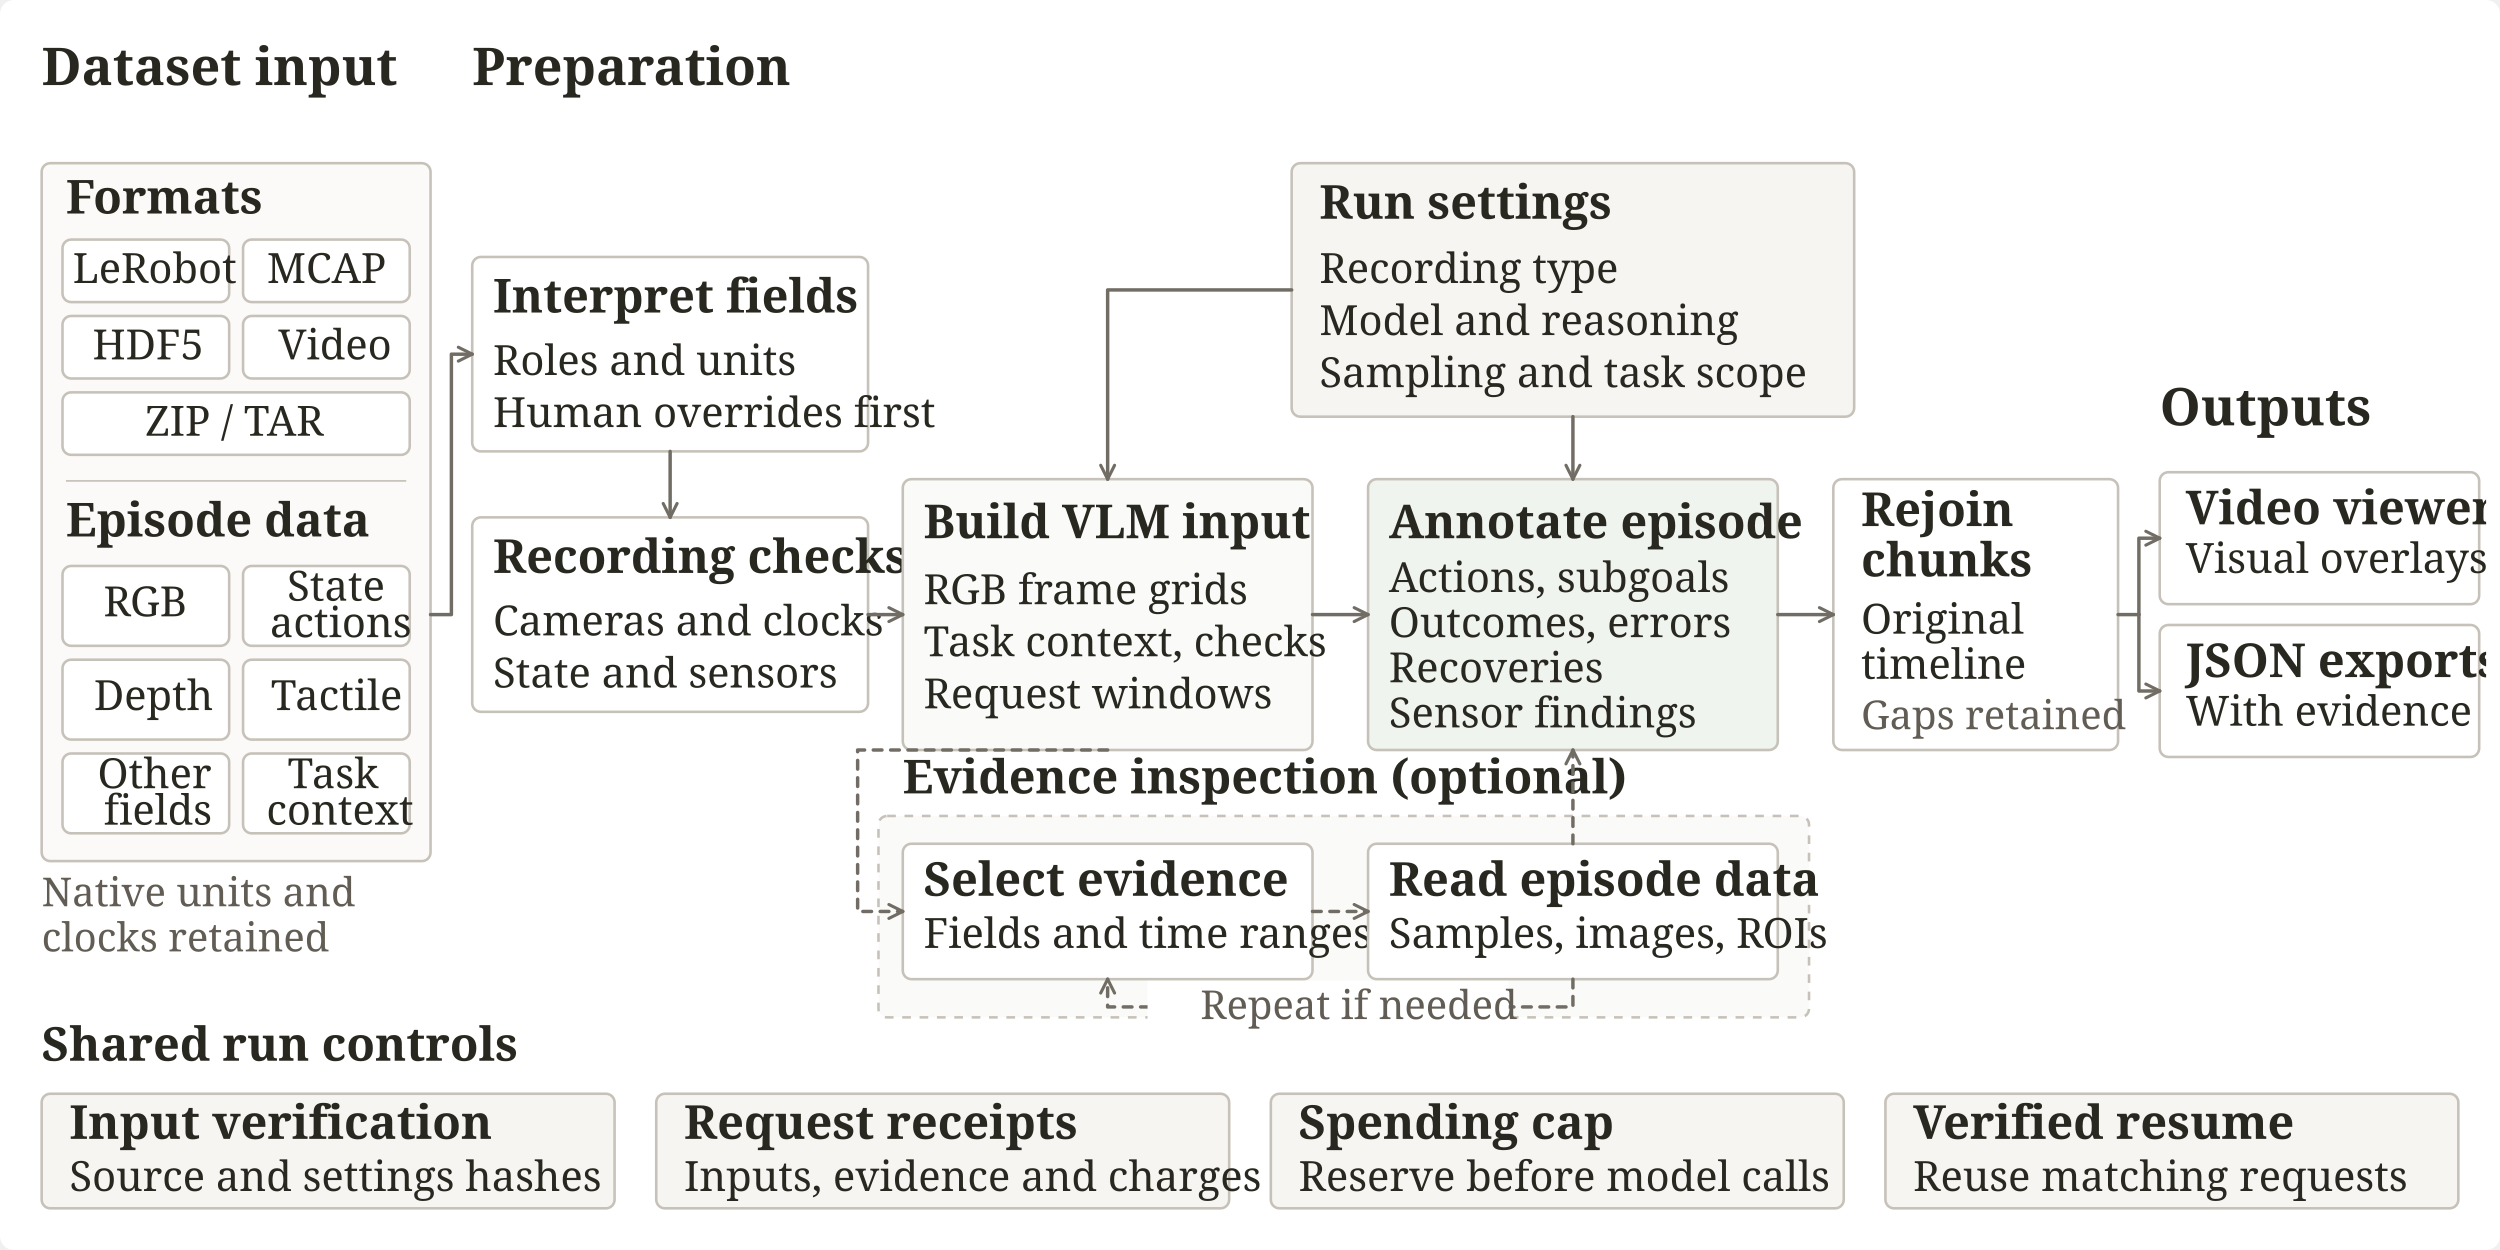
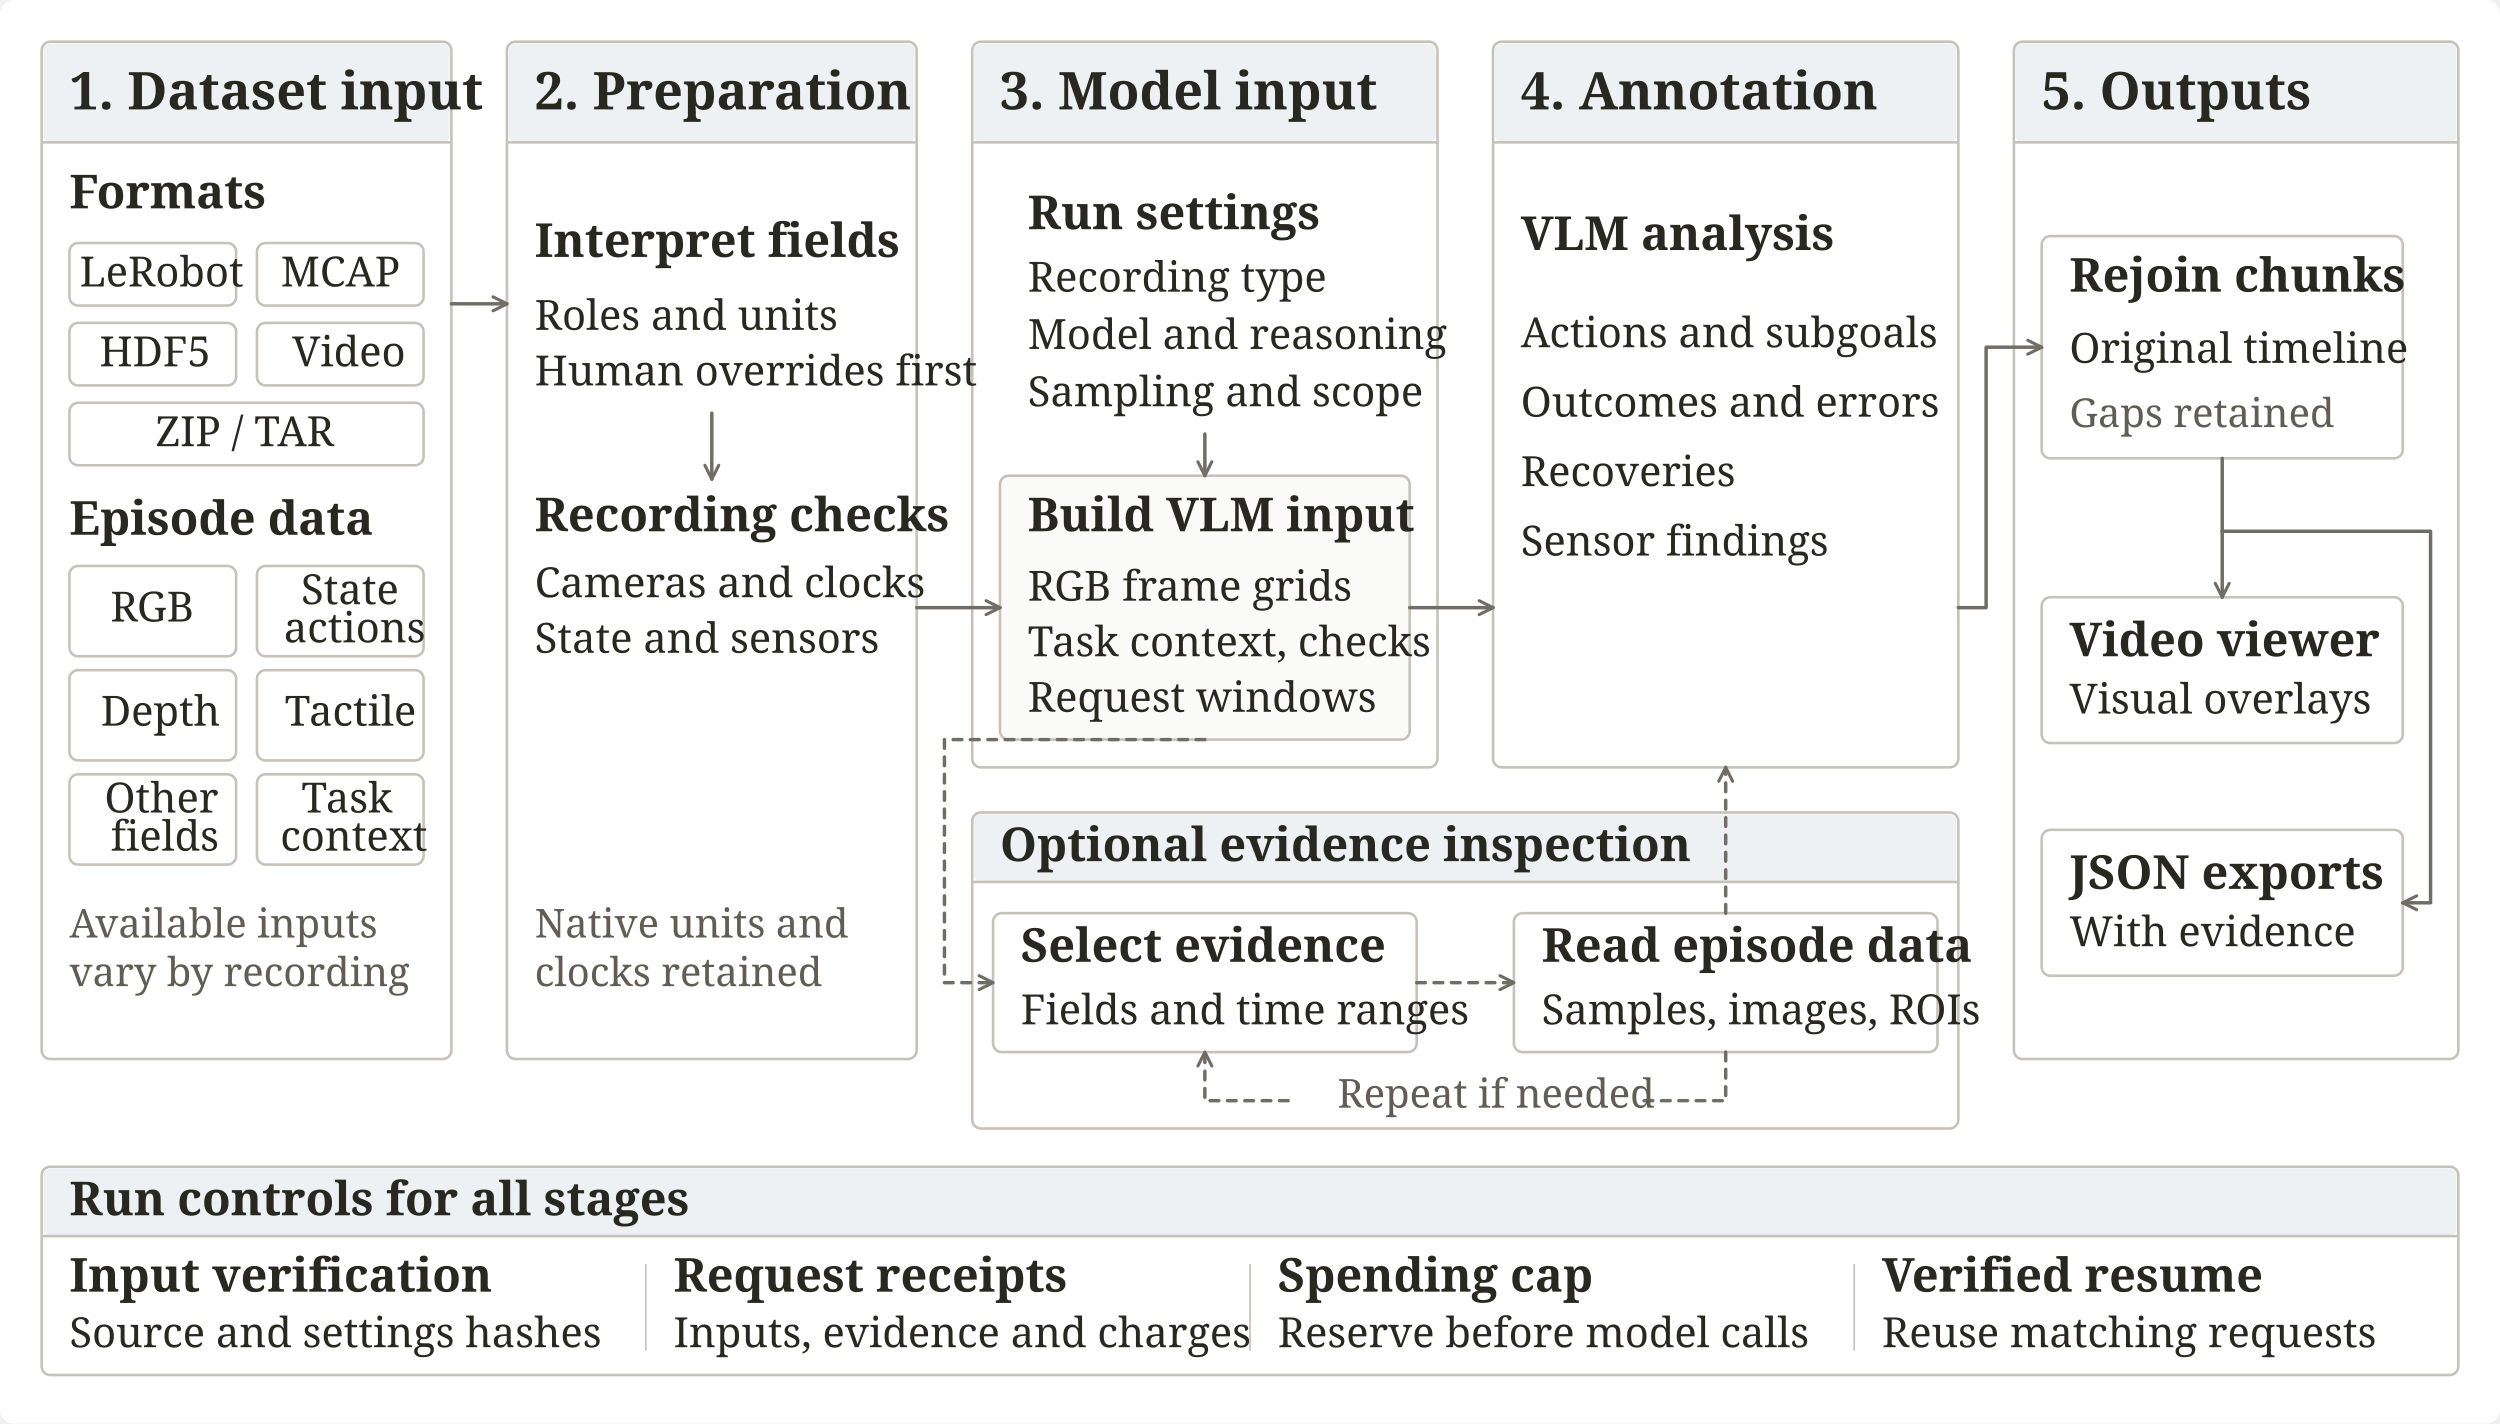
- <svg xmlns="http://www.w3.org/2000/svg" width="900" height="450" viewBox="0 0 1440 720" role="img" aria-labelledby="title description">
+ <svg xmlns="http://www.w3.org/2000/svg" width="1100" height="626.389" viewBox="0 0 1440 820" role="img" aria-labelledby="title description">
  <defs>
    <clipPath id="canvas">
-       <rect x="8" y="8" width="1424" height="704" />
+       <rect x="8" y="8" width="1424" height="804" />
    </clipPath>
    <marker id="arrow" viewBox="0 0 10 10" refX="9" refY="5" markerWidth="10" markerHeight="10" markerUnits="userSpaceOnUse" orient="auto">
      <path d="M1 1 L9 5 L1 9" fill="none" stroke="#716d64" stroke-width="1.8" stroke-linecap="round" stroke-linejoin="round" />
    </marker>
  </defs>
  <style>
+ svg {max-width:100%;height:auto;aspect-ratio:1440/820}
text {font-family:'EB Garamond',Georgia,serif;fill:#292820;font-weight:400}
.stage {font-size:30px;font-weight:600}
.heading {font-size:27px;font-weight:600}
.body {font-size:24px}
.caption {font-size:23px;fill:#625d54}
.edge {fill:none;stroke:#716d64;stroke-width:2;stroke-linejoin:round;stroke-linecap:round}
.optional {stroke-dasharray:5 5}
- .packet {fill:#245d7b}
- @media (prefers-reduced-motion:reduce) {.packet {display:none}}
+ .flow {fill:none;stroke:#245d7b;stroke-width:3.5;stroke-linecap:round;stroke-linejoin:round}
+ @media (prefers-reduced-motion:reduce) {.flow {display:none}}
</style>
-   <rect width="1440" height="720" fill="#fff" rx="8" />
+   <rect width="1440" height="820" fill="#fff" rx="8" />
  <g clip-path="url(#canvas)">
-     <text x="24.000" y="49" class="stage" data-width="224">Dataset input</text>
-     <text x="272.000" y="49" class="stage" data-width="228">Preparation</text>
-     <text x="1244.000" y="245" class="stage" data-width="184">Outputs</text>
-     <rect id="dataset" x="24" y="94" width="224" height="402" rx="5" fill="#fbfaf8" stroke="#c7c2b9" stroke-width="1.5" />
-     <text x="38.000" y="123" class="heading" data-width="196">Formats</text>
-     <rect id="format-0" x="36" y="138" width="96" height="36" rx="5" fill="#fff" stroke="#c7c2b9" stroke-width="1.5" />
-     <text x="41.928" y="163" class="body" data-width="86">LeRobot</text>
-     <rect id="format-1" x="140" y="138" width="96" height="36" rx="5" fill="#fff" stroke="#c7c2b9" stroke-width="1.5" />
-     <text x="153.740" y="163" class="body" data-width="86">MCAP</text>
-     <rect id="format-2" x="36" y="182" width="96" height="36" rx="5" fill="#fff" stroke="#c7c2b9" stroke-width="1.5" />
-     <text x="53.328" y="207" class="body" data-width="86">HDF5</text>
-     <rect id="format-3" x="140" y="182" width="96" height="36" rx="5" fill="#fff" stroke="#c7c2b9" stroke-width="1.5" />
-     <text x="160.304" y="207" class="body" data-width="86">Video</text>
-     <rect id="format-4" x="36" y="226" width="200" height="36" rx="5" fill="#fff" stroke="#c7c2b9" stroke-width="1.5" />
-     <text x="83.572" y="251" class="body" data-width="190">ZIP / TAR</text>
-     <path d="M38 277 H234" stroke="#c7c2b9" stroke-width="1" />
-     <text x="38.000" y="309" class="heading" data-width="196">Episode data</text>
-     <rect id="modality-0" x="36" y="326" width="96" height="46" rx="5" fill="#fff" stroke="#c7c2b9" stroke-width="1.5" />
-     <text x="59.652" y="355" class="body" data-width="86">RGB</text>
-     <rect id="modality-1" x="140" y="326" width="96" height="46" rx="5" fill="#fff" stroke="#c7c2b9" stroke-width="1.5" />
-     <text x="165.416" y="346" class="body" data-width="86">State</text>
-     <text x="155.468" y="367" class="body" data-width="86">actions</text>
-     <rect id="modality-2" x="36" y="380" width="96" height="46" rx="5" fill="#fff" stroke="#c7c2b9" stroke-width="1.5" />
-     <text x="54.096" y="409" class="body" data-width="86">Depth</text>
-     <rect id="modality-3" x="140" y="380" width="96" height="46" rx="5" fill="#fff" stroke="#c7c2b9" stroke-width="1.5" />
-     <text x="156.020" y="409" class="body" data-width="86">Tactile</text>
-     <rect id="modality-4" x="36" y="434" width="96" height="46" rx="5" fill="#fff" stroke="#c7c2b9" stroke-width="1.5" />
-     <text x="56.208" y="454" class="body" data-width="86">Other</text>
-     <text x="59.736" y="475" class="body" data-width="86">fields</text>
-     <rect id="modality-5" x="140" y="434" width="96" height="46" rx="5" fill="#fff" stroke="#c7c2b9" stroke-width="1.5" />
-     <text x="165.668" y="454" class="body" data-width="86">Task</text>
-     <text x="153.464" y="475" class="body" data-width="86">context</text>
-     <text x="24.000" y="522" class="caption" data-width="204">Native units and</text>
-     <text x="24.000" y="548" class="caption" data-width="204">clocks retained</text>
-     <rect id="interpret" x="272" y="148" width="228" height="112" rx="5" fill="#fff" stroke="#c7c2b9" stroke-width="1.5" />
-     <text x="284.000" y="180" class="heading" data-width="204">Interpret fields</text>
-     <text x="284.000" y="216" class="body" data-width="204">Roles and units</text>
-     <text x="284.000" y="246" class="body" data-width="204">Human overrides first</text>
-     <rect id="checks" x="272" y="298" width="228" height="112" rx="5" fill="#fff" stroke="#c7c2b9" stroke-width="1.5" />
-     <text x="284.000" y="330" class="heading" data-width="204">Recording checks</text>
-     <text x="284.000" y="366" class="body" data-width="204">Cameras and clocks</text>
-     <text x="284.000" y="396" class="body" data-width="204">State and sensors</text>
-     <rect id="settings" x="744" y="94" width="324" height="146" rx="5" fill="#f6f5f1" stroke="#c7c2b9" stroke-width="1.5" />
-     <text x="760.000" y="126" class="heading" data-width="292">Run settings</text>
-     <text x="760.000" y="163" class="body" data-width="292">Recording type</text>
-     <text x="760.000" y="193" class="body" data-width="292">Model and reasoning</text>
-     <text x="760.000" y="223" class="body" data-width="292">Sampling and task scope</text>
-     <rect id="request" x="520" y="276" width="236" height="156" rx="5" fill="#fafbf9" stroke="#c7c2b9" stroke-width="1.5" />
-     <text x="532.000" y="310" class="heading" data-width="212">Build VLM input</text>
-     <text x="532.000" y="348" class="body" data-width="212">RGB frame grids</text>
-     <text x="532.000" y="378" class="body" data-width="212">Task context, checks</text>
-     <text x="532.000" y="408" class="body" data-width="212">Request windows</text>
-     <rect id="annotate" x="788" y="276" width="236" height="156" rx="5" fill="#f0f4ef" stroke="#c7c2b9" stroke-width="1.5" />
-     <text x="800.000" y="310" class="heading" data-width="212">Annotate episode</text>
-     <text x="800.000" y="341" class="body" data-width="212">Actions, subgoals</text>
-     <text x="800.000" y="367" class="body" data-width="212">Outcomes, errors</text>
-     <text x="800.000" y="393" class="body" data-width="212">Recoveries</text>
-     <text x="800.000" y="419" class="body" data-width="212">Sensor findings</text>
-     <rect id="stitch" x="1056" y="276" width="164" height="156" rx="5" fill="#fff" stroke="#c7c2b9" stroke-width="1.5" />
-     <text x="1072.000" y="303" class="heading" data-width="132">Rejoin</text>
-     <text x="1072.000" y="332" class="heading" data-width="132">chunks</text>
-     <text x="1072.000" y="365" class="body" data-width="132">Original</text>
-     <text x="1072.000" y="391" class="body" data-width="132">timeline</text>
-     <text x="1072.000" y="420" class="caption" data-width="132">Gaps retained</text>
-     <rect id="viewer" x="1244" y="272" width="184" height="76" rx="5" fill="#fff" stroke="#c7c2b9" stroke-width="1.5" />
-     <text x="1259.000" y="302" class="heading" data-width="154">Video viewer</text>
-     <text x="1259.000" y="330" class="body" data-width="154">Visual overlays</text>
-     <rect id="json" x="1244" y="360" width="184" height="76" rx="5" fill="#fff" stroke="#c7c2b9" stroke-width="1.5" />
-     <text x="1259.000" y="390" class="heading" data-width="154">JSON exports</text>
-     <text x="1259.000" y="418" class="body" data-width="154">With evidence</text>
-     <path id="ingest-interpret" d="M248 354 L260 354 L260 204 L272 204" class="edge" marker-end="url(#arrow)" />
-     <circle class="packet" r="5.5">
-       <animateMotion dur="1.491s" repeatCount="indefinite" path="M248 354 L260 354 L260 204 L262 204" />
-     </circle>
-     <path id="interpret-check" d="M386 260 L386 298" class="edge" marker-end="url(#arrow)" />
-     <circle class="packet" r="5.5">
-       <animateMotion dur="0.800s" repeatCount="indefinite" path="M386 260 L386 288" />
-     </circle>
-     <path id="checks-request" d="M500 354 L520 354" class="edge" marker-end="url(#arrow)" />
-     <circle class="packet" r="5.5">
-       <animateMotion dur="0.800s" repeatCount="indefinite" path="M500 354 L510 354" />
-     </circle>
-     <path id="settings-request" d="M744 167 L638 167 L638 276" class="edge" marker-end="url(#arrow)" />
-     <path id="settings-annotation" d="M906 240 L906 276" class="edge" marker-end="url(#arrow)" />
-     <path id="request-annotation" d="M756 354 L788 354" class="edge" marker-end="url(#arrow)" />
-     <circle class="packet" r="5.5">
-       <animateMotion dur="0.800s" repeatCount="indefinite" path="M756 354 L778 354" />
-     </circle>
-     <path id="annotation-timeline" d="M1024 354 L1056 354" class="edge" marker-end="url(#arrow)" />
-     <circle class="packet" r="5.5">
-       <animateMotion dur="0.800s" repeatCount="indefinite" path="M1024 354 L1046 354" />
-     </circle>
-     <path id="timeline-fork" d="M1220 354 L1232 354" class="edge" />
-     <path id="fork-viewer" d="M1232 354 L1232 310 L1244 310" class="edge" marker-end="url(#arrow)" />
-     <circle class="packet" r="5.5">
-       <animateMotion dur="0.800s" repeatCount="indefinite" path="M1232 354 L1232 310 L1234 310" />
-     </circle>
-     <path id="fork-json" d="M1232 354 L1232 398 L1244 398" class="edge" marker-end="url(#arrow)" />
-     <circle class="packet" r="5.5">
-       <animateMotion dur="0.800s" repeatCount="indefinite" path="M1232 354 L1232 398 L1234 398" />
-     </circle>
-     <rect id="inspection-group" x="506" y="470" width="536" height="116" rx="5" fill="#fafbf9" stroke="#c7c2b9" stroke-width="1.5" stroke-dasharray="5 5" />
-     <text x="520.000" y="457" class="heading" data-width="506">Evidence inspection (optional)</text>
-     <rect id="select" x="520" y="486" width="236" height="78" rx="5" fill="#fff" stroke="#c7c2b9" stroke-width="1.5" />
-     <text x="532.000" y="516" class="heading" data-width="212">Select evidence</text>
-     <text x="532.000" y="546" class="body" data-width="212">Fields and time ranges</text>
-     <rect id="read" x="788" y="486" width="236" height="78" rx="5" fill="#fff" stroke="#c7c2b9" stroke-width="1.5" />
-     <text x="800.000" y="516" class="heading" data-width="212">Read episode data</text>
-     <text x="800.000" y="546" class="body" data-width="212">Samples, images, ROIs</text>
-     <path id="request-selection" d="M638 432 L494 432 L494 525 L520 525" class="edge optional" marker-end="url(#arrow)" />
-     <circle class="packet" r="5.5">
-       <animateMotion dur="2.300s" repeatCount="indefinite" path="M638 432 L494 432 L494 525 L510 525" />
-     </circle>
-     <path id="selection-read" d="M756 525 L788 525" class="edge optional" marker-end="url(#arrow)" />
-     <circle class="packet" r="5.5">
-       <animateMotion dur="0.800s" repeatCount="indefinite" path="M756 525 L778 525" />
-     </circle>
-     <path id="read-annotation" d="M906 486 L906 432" class="edge optional" marker-end="url(#arrow)" />
-     <circle class="packet" r="5.5">
-       <animateMotion dur="0.800s" repeatCount="indefinite" path="M906 486 L906 442" />
-     </circle>
-     <path id="read-selection-repeat" d="M906 564 L906 580 L638 580 L638 564" class="edge optional" marker-end="url(#arrow)" />
-     <rect x="661" y="565" width="208" height="27" fill="#fff" />
-     <text x="691.423" y="587" class="caption" data-width="202">Repeat if needed</text>
-     <text x="24.000" y="611" class="heading" data-width="1392">Shared run controls</text>
-     <rect id="control-0" x="24" y="630" width="330" height="66" rx="5" fill="#f6f5f1" stroke="#c7c2b9" stroke-width="1.5" />
-     <text x="40.000" y="656" class="heading" data-width="298">Input verification</text>
-     <text x="40.000" y="686" class="body" data-width="298">Source and settings hashes</text>
-     <rect id="control-1" x="378" y="630" width="330" height="66" rx="5" fill="#f6f5f1" stroke="#c7c2b9" stroke-width="1.5" />
-     <text x="394.000" y="656" class="heading" data-width="298">Request receipts</text>
-     <text x="394.000" y="686" class="body" data-width="298">Inputs, evidence and charges</text>
-     <rect id="control-2" x="732" y="630" width="330" height="66" rx="5" fill="#f6f5f1" stroke="#c7c2b9" stroke-width="1.5" />
-     <text x="748.000" y="656" class="heading" data-width="298">Spending cap</text>
-     <text x="748.000" y="686" class="body" data-width="298">Reserve before model calls</text>
-     <rect id="control-3" x="1086" y="630" width="330" height="66" rx="5" fill="#f6f5f1" stroke="#c7c2b9" stroke-width="1.5" />
-     <text x="1102.000" y="656" class="heading" data-width="298">Verified resume</text>
-     <text x="1102.000" y="686" class="body" data-width="298">Reuse matching requests</text>
+     <rect id="stage-input" x="24" y="24" width="236" height="586" rx="5" fill="#fff" stroke="#c7c2b9" stroke-width="1.5" />
+     <rect x="25" y="25" width="234" height="57" rx="4" fill="#edf1f3" />
+     <path d="M24 82 H260" stroke="#c7c2b9" stroke-width="1.5" />
+     <text x="40.000" y="63" class="stage" data-width="204">1. Dataset input</text>
+     <rect id="stage-prepare" x="292" y="24" width="236" height="586" rx="5" fill="#fff" stroke="#c7c2b9" stroke-width="1.5" />
+     <rect x="293" y="25" width="234" height="57" rx="4" fill="#edf1f3" />
+     <path d="M292 82 H528" stroke="#c7c2b9" stroke-width="1.5" />
+     <text x="308.000" y="63" class="stage" data-width="204">2. Preparation</text>
+     <rect id="stage-request" x="560" y="24" width="268" height="418" rx="5" fill="#fff" stroke="#c7c2b9" stroke-width="1.5" />
+     <rect x="561" y="25" width="266" height="57" rx="4" fill="#edf1f3" />
+     <path d="M560 82 H828" stroke="#c7c2b9" stroke-width="1.5" />
+     <text x="576.000" y="63" class="stage" data-width="236">3. Model input</text>
+     <rect id="stage-annotation" x="860" y="24" width="268" height="418" rx="5" fill="#fff" stroke="#c7c2b9" stroke-width="1.5" />
+     <rect x="861" y="25" width="266" height="57" rx="4" fill="#edf1f3" />
+     <path d="M860 82 H1128" stroke="#c7c2b9" stroke-width="1.5" />
+     <text x="876.000" y="63" class="stage" data-width="236">4. Annotation</text>
+     <rect id="stage-output" x="1160" y="24" width="256" height="586" rx="5" fill="#fff" stroke="#c7c2b9" stroke-width="1.5" />
+     <rect x="1161" y="25" width="254" height="57" rx="4" fill="#edf1f3" />
+     <path d="M1160 82 H1416" stroke="#c7c2b9" stroke-width="1.5" />
+     <text x="1176.000" y="63" class="stage" data-width="224">5. Outputs</text>
+     <text x="40.000" y="120" class="heading" data-width="204">Formats</text>
+     <rect id="format-0" x="40" y="140" width="96" height="36" rx="5" fill="#fff" stroke="#c7c2b9" stroke-width="1.5" />
+     <text x="45.928" y="165" class="body" data-width="86">LeRobot</text>
+     <rect id="format-1" x="148" y="140" width="96" height="36" rx="5" fill="#fff" stroke="#c7c2b9" stroke-width="1.5" />
+     <text x="161.740" y="165" class="body" data-width="86">MCAP</text>
+     <rect id="format-2" x="40" y="186" width="96" height="36" rx="5" fill="#fff" stroke="#c7c2b9" stroke-width="1.5" />
+     <text x="57.328" y="211" class="body" data-width="86">HDF5</text>
+     <rect id="format-3" x="148" y="186" width="96" height="36" rx="5" fill="#fff" stroke="#c7c2b9" stroke-width="1.5" />
+     <text x="168.304" y="211" class="body" data-width="86">Video</text>
+     <rect id="format-4" x="40" y="232" width="204" height="36" rx="5" fill="#fff" stroke="#c7c2b9" stroke-width="1.5" />
+     <text x="89.572" y="257" class="body" data-width="194">ZIP / TAR</text>
+     <text x="40.000" y="308" class="heading" data-width="204">Episode data</text>
+     <rect id="modality-0" x="40" y="326" width="96" height="52" rx="5" fill="#fff" stroke="#c7c2b9" stroke-width="1.5" />
+     <text x="63.652" y="358" class="body" data-width="86">RGB</text>
+     <rect id="modality-1" x="148" y="326" width="96" height="52" rx="5" fill="#fff" stroke="#c7c2b9" stroke-width="1.5" />
+     <text x="173.416" y="348" class="body" data-width="86">State</text>
+     <text x="163.468" y="370" class="body" data-width="86">actions</text>
+     <rect id="modality-2" x="40" y="386" width="96" height="52" rx="5" fill="#fff" stroke="#c7c2b9" stroke-width="1.5" />
+     <text x="58.096" y="418" class="body" data-width="86">Depth</text>
+     <rect id="modality-3" x="148" y="386" width="96" height="52" rx="5" fill="#fff" stroke="#c7c2b9" stroke-width="1.5" />
+     <text x="164.020" y="418" class="body" data-width="86">Tactile</text>
+     <rect id="modality-4" x="40" y="446" width="96" height="52" rx="5" fill="#fff" stroke="#c7c2b9" stroke-width="1.5" />
+     <text x="60.208" y="468" class="body" data-width="86">Other</text>
+     <text x="63.736" y="490" class="body" data-width="86">fields</text>
+     <rect id="modality-5" x="148" y="446" width="96" height="52" rx="5" fill="#fff" stroke="#c7c2b9" stroke-width="1.5" />
+     <text x="173.668" y="468" class="body" data-width="86">Task</text>
+     <text x="161.464" y="490" class="body" data-width="86">context</text>
+     <text x="40.000" y="540" class="caption" data-width="204">Available inputs</text>
+     <text x="40.000" y="568" class="caption" data-width="204">vary by recording</text>
+     <text x="308.000" y="148" class="heading" data-width="204">Interpret fields</text>
+     <text x="308.000" y="190" class="body" data-width="204">Roles and units</text>
+     <text x="308.000" y="222" class="body" data-width="204">Human overrides first</text>
+     <text x="308.000" y="306" class="heading" data-width="204">Recording checks</text>
+     <text x="308.000" y="344" class="body" data-width="204">Cameras and clocks</text>
+     <text x="308.000" y="376" class="body" data-width="204">State and sensors</text>
+     <text x="308.000" y="540" class="caption" data-width="204">Native units and</text>
+     <text x="308.000" y="568" class="caption" data-width="204">clocks retained</text>
+     <text x="592.000" y="132" class="heading" data-width="204">Run settings</text>
+     <text x="592.000" y="168" class="body" data-width="204">Recording type</text>
+     <text x="592.000" y="201" class="body" data-width="204">Model and reasoning</text>
+     <text x="592.000" y="234" class="body" data-width="204">Sampling and scope</text>
+     <rect id="request" x="576" y="274" width="236" height="152" rx="5" fill="#fafbf9" stroke="#c7c2b9" stroke-width="1.5" />
+     <text x="592.000" y="306" class="heading" data-width="204">Build VLM input</text>
+     <text x="592.000" y="346" class="body" data-width="204">RGB frame grids</text>
+     <text x="592.000" y="378" class="body" data-width="204">Task context, checks</text>
+     <text x="592.000" y="410" class="body" data-width="204">Request windows</text>
+     <text x="876.000" y="144" class="heading" data-width="236">VLM analysis</text>
+     <text x="876.000" y="200" class="body" data-width="236">Actions and subgoals</text>
+     <text x="876.000" y="240" class="body" data-width="236">Outcomes and errors</text>
+     <text x="876.000" y="280" class="body" data-width="236">Recoveries</text>
+     <text x="876.000" y="320" class="body" data-width="236">Sensor findings</text>
+     <rect id="stitch" x="1176" y="136" width="208" height="128" rx="5" fill="#fff" stroke="#c7c2b9" stroke-width="1.5" />
+     <text x="1192.000" y="168" class="heading" data-width="176">Rejoin chunks</text>
+     <text x="1192.000" y="209" class="body" data-width="176">Original timeline</text>
+     <text x="1192.000" y="246" class="caption" data-width="176">Gaps retained</text>
+     <rect id="viewer" x="1176" y="344" width="208" height="84" rx="5" fill="#fff" stroke="#c7c2b9" stroke-width="1.5" />
+     <text x="1192.000" y="378" class="heading" data-width="176">Video viewer</text>
+     <text x="1192.000" y="411" class="body" data-width="176">Visual overlays</text>
+     <rect id="json" x="1176" y="478" width="208" height="84" rx="5" fill="#fff" stroke="#c7c2b9" stroke-width="1.5" />
+     <text x="1192.000" y="512" class="heading" data-width="176">JSON exports</text>
+     <text x="1192.000" y="545" class="body" data-width="176">With evidence</text>
+     <path id="ingest-interpret" d="M260 175 L292 175" class="edge" marker-end="url(#arrow)" />
+     <path class="flow" d="M260 175 L282 175" opacity="0" stroke-dasharray="9.900 71.700">
+       <animate attributeName="stroke-dashoffset" values="17.900;-30.000" begin="-0.00s" dur="2.400s" repeatCount="indefinite" />
+       <animate attributeName="opacity" values="0;0.9;0.9;0" keyTimes="0;0.15;0.8;1" calcMode="spline" keySplines="0.4 0 0.6 1;0 0 1 1;0.4 0 0.6 1" begin="-0.00s" dur="2.400s" repeatCount="indefinite" />
+     </path>
+     <path id="interpret-check" d="M410 238 L410 276" class="edge" marker-end="url(#arrow)" />
+     <path class="flow" d="M410 238 L410 266" opacity="0" stroke-dasharray="12.600 85.800">
+       <animate attributeName="stroke-dashoffset" values="20.600;-36.000" begin="-0.22s" dur="2.400s" repeatCount="indefinite" />
+       <animate attributeName="opacity" values="0;0.9;0.9;0" keyTimes="0;0.15;0.8;1" calcMode="spline" keySplines="0.4 0 0.6 1;0 0 1 1;0.4 0 0.6 1" begin="-0.22s" dur="2.400s" repeatCount="indefinite" />
+     </path>
+     <path id="checks-request" d="M528 350 L576 350" class="edge" marker-end="url(#arrow)" />
+     <path class="flow" d="M528 350 L566 350" opacity="0" stroke-dasharray="17.100 109.300">
+       <animate attributeName="stroke-dashoffset" values="25.100;-46.000" begin="-0.44s" dur="2.400s" repeatCount="indefinite" />
+       <animate attributeName="opacity" values="0;0.9;0.9;0" keyTimes="0;0.15;0.8;1" calcMode="spline" keySplines="0.4 0 0.6 1;0 0 1 1;0.4 0 0.6 1" begin="-0.44s" dur="2.400s" repeatCount="indefinite" />
+     </path>
+     <path id="settings-request" d="M694 250 L694 274" class="edge" marker-end="url(#arrow)" />
+     <path id="request-annotation" d="M812 350 L860 350" class="edge" marker-end="url(#arrow)" />
+     <path class="flow" d="M812 350 L850 350" opacity="0" stroke-dasharray="17.100 109.300">
+       <animate attributeName="stroke-dashoffset" values="25.100;-46.000" begin="-0.88s" dur="2.400s" repeatCount="indefinite" />
+       <animate attributeName="opacity" values="0;0.9;0.9;0" keyTimes="0;0.15;0.8;1" calcMode="spline" keySplines="0.4 0 0.6 1;0 0 1 1;0.4 0 0.6 1" begin="-0.88s" dur="2.400s" repeatCount="indefinite" />
+     </path>
+     <path id="annotation-timeline" d="M1128 350 L1144 350 L1144 200 L1176 200" class="edge" marker-end="url(#arrow)" />
+     <path class="flow" d="M1128 350 L1144 350 L1144 200 L1166 200" opacity="0" stroke-dasharray="32.000 304.000">
+       <animate attributeName="stroke-dashoffset" values="40.000;-196.000" begin="-1.10s" dur="2.400s" repeatCount="indefinite" />
+       <animate attributeName="opacity" values="0;0.9;0.9;0" keyTimes="0;0.15;0.8;1" calcMode="spline" keySplines="0.4 0 0.6 1;0 0 1 1;0.4 0 0.6 1" begin="-1.10s" dur="2.400s" repeatCount="indefinite" />
+     </path>
+     <path id="timeline-fork" d="M1280 264 L1280 306" class="edge" />
+     <path id="fork-viewer" d="M1280 306 L1280 344" class="edge" marker-end="url(#arrow)" />
+     <path class="flow" d="M1280 306 L1280 334" opacity="0" stroke-dasharray="12.600 85.800">
+       <animate attributeName="stroke-dashoffset" values="20.600;-36.000" begin="-1.54s" dur="2.400s" repeatCount="indefinite" />
+       <animate attributeName="opacity" values="0;0.9;0.9;0" keyTimes="0;0.15;0.8;1" calcMode="spline" keySplines="0.4 0 0.6 1;0 0 1 1;0.4 0 0.6 1" begin="-1.54s" dur="2.400s" repeatCount="indefinite" />
+     </path>
+     <path id="fork-json" d="M1280 306 L1400 306 L1400 520 L1384 520" class="edge" marker-end="url(#arrow)" />
+     <path class="flow" d="M1280 306 L1400 306 L1400 520 L1394 520" opacity="0" stroke-dasharray="32.000 456.000">
+       <animate attributeName="stroke-dashoffset" values="40.000;-348.000" begin="-1.76s" dur="4.000s" repeatCount="indefinite" />
+       <animate attributeName="opacity" values="0;0.9;0.9;0" keyTimes="0;0.15;0.8;1" calcMode="spline" keySplines="0.4 0 0.6 1;0 0 1 1;0.4 0 0.6 1" begin="-1.76s" dur="4.000s" repeatCount="indefinite" />
+     </path>
+     <rect id="inspection-group" x="560" y="468" width="568" height="182" rx="5" fill="#fff" stroke="#c7c2b9" stroke-width="1.5" />
+     <rect x="561" y="469" width="566" height="39" rx="4" fill="#edf1f3" />
+     <path d="M560 508 H1128" stroke="#c7c2b9" stroke-width="1.5" />
+     <text x="576.000" y="496" class="heading" data-width="536">Optional evidence inspection</text>
+     <rect id="select" x="572" y="526" width="244" height="80" rx="5" fill="#fff" stroke="#c7c2b9" stroke-width="1.5" />
+     <text x="588.000" y="554" class="heading" data-width="212">Select evidence</text>
+     <text x="588.000" y="590" class="body" data-width="212">Fields and time ranges</text>
+     <rect id="read" x="872" y="526" width="244" height="80" rx="5" fill="#fff" stroke="#c7c2b9" stroke-width="1.5" />
+     <text x="888.000" y="554" class="heading" data-width="212">Read episode data</text>
+     <text x="888.000" y="590" class="body" data-width="212">Samples, images, ROIs</text>
+     <path id="request-selection" d="M694 426 L544 426 L544 566 L572 566" class="edge optional" marker-end="url(#arrow)" />
+     <path class="flow" d="M694 426 L544 426 L544 566 L562 566" opacity="0" stroke-dasharray="32.000 424.000">
+       <animate attributeName="stroke-dashoffset" values="40.000;-316.000" begin="-1.98s" dur="3.624s" repeatCount="indefinite" />
+       <animate attributeName="opacity" values="0;0.9;0.9;0" keyTimes="0;0.15;0.8;1" calcMode="spline" keySplines="0.4 0 0.6 1;0 0 1 1;0.4 0 0.6 1" begin="-1.98s" dur="3.624s" repeatCount="indefinite" />
+     </path>
+     <path id="selection-read" d="M816 566 L872 566" class="edge optional" marker-end="url(#arrow)" />
+     <path class="flow" d="M816 566 L862 566" opacity="0" stroke-dasharray="20.700 128.100">
+       <animate attributeName="stroke-dashoffset" values="28.700;-54.000" begin="-2.20s" dur="2.400s" repeatCount="indefinite" />
+       <animate attributeName="opacity" values="0;0.9;0.9;0" keyTimes="0;0.15;0.8;1" calcMode="spline" keySplines="0.4 0 0.6 1;0 0 1 1;0.4 0 0.6 1" begin="-2.20s" dur="2.400s" repeatCount="indefinite" />
+     </path>
+     <path id="read-annotation" d="M994 526 L994 442" class="edge optional" marker-end="url(#arrow)" />
+     <path class="flow" d="M994 526 L994 452" opacity="0" stroke-dasharray="32.000 190.000">
+       <animate attributeName="stroke-dashoffset" values="40.000;-82.000" begin="-2.42s" dur="2.400s" repeatCount="indefinite" />
+       <animate attributeName="opacity" values="0;0.9;0.9;0" keyTimes="0;0.15;0.8;1" calcMode="spline" keySplines="0.4 0 0.6 1;0 0 1 1;0.4 0 0.6 1" begin="-2.42s" dur="2.400s" repeatCount="indefinite" />
+     </path>
+     <path id="read-selection-repeat" d="M994 606 L994 634 L694 634 L694 606" class="edge optional" marker-end="url(#arrow)" />
+     <rect x="743" y="615" width="202" height="27" fill="#fff" />
+     <text x="770.423" y="638" class="caption" data-width="196">Repeat if needed</text>
+     <rect id="controls-group" x="24" y="672" width="1392" height="120" rx="5" fill="#fff" stroke="#c7c2b9" stroke-width="1.5" />
+     <rect x="25" y="673" width="1390" height="39" rx="4" fill="#edf1f3" />
+     <path d="M24 712 H1416" stroke="#c7c2b9" stroke-width="1.5" />
+     <text x="40.000" y="700" class="heading" data-width="1360">Run controls for all stages</text>
+     <text x="40.000" y="744" class="heading" data-width="316">Input verification</text>
+     <text x="40.000" y="776" class="body" data-width="316">Source and settings hashes</text>
+     <path d="M372 728 V778" stroke="#c7c2b9" stroke-width="1" />
+     <text x="388.000" y="744" class="heading" data-width="316">Request receipts</text>
+     <text x="388.000" y="776" class="body" data-width="316">Inputs, evidence and charges</text>
+     <path d="M720 728 V778" stroke="#c7c2b9" stroke-width="1" />
+     <text x="736.000" y="744" class="heading" data-width="316">Spending cap</text>
+     <text x="736.000" y="776" class="body" data-width="316">Reserve before model calls</text>
+     <path d="M1068 728 V778" stroke="#c7c2b9" stroke-width="1" />
+     <text x="1084.000" y="744" class="heading" data-width="316">Verified resume</text>
+     <text x="1084.000" y="776" class="body" data-width="316">Reuse matching requests</text>
  </g>
</svg>
